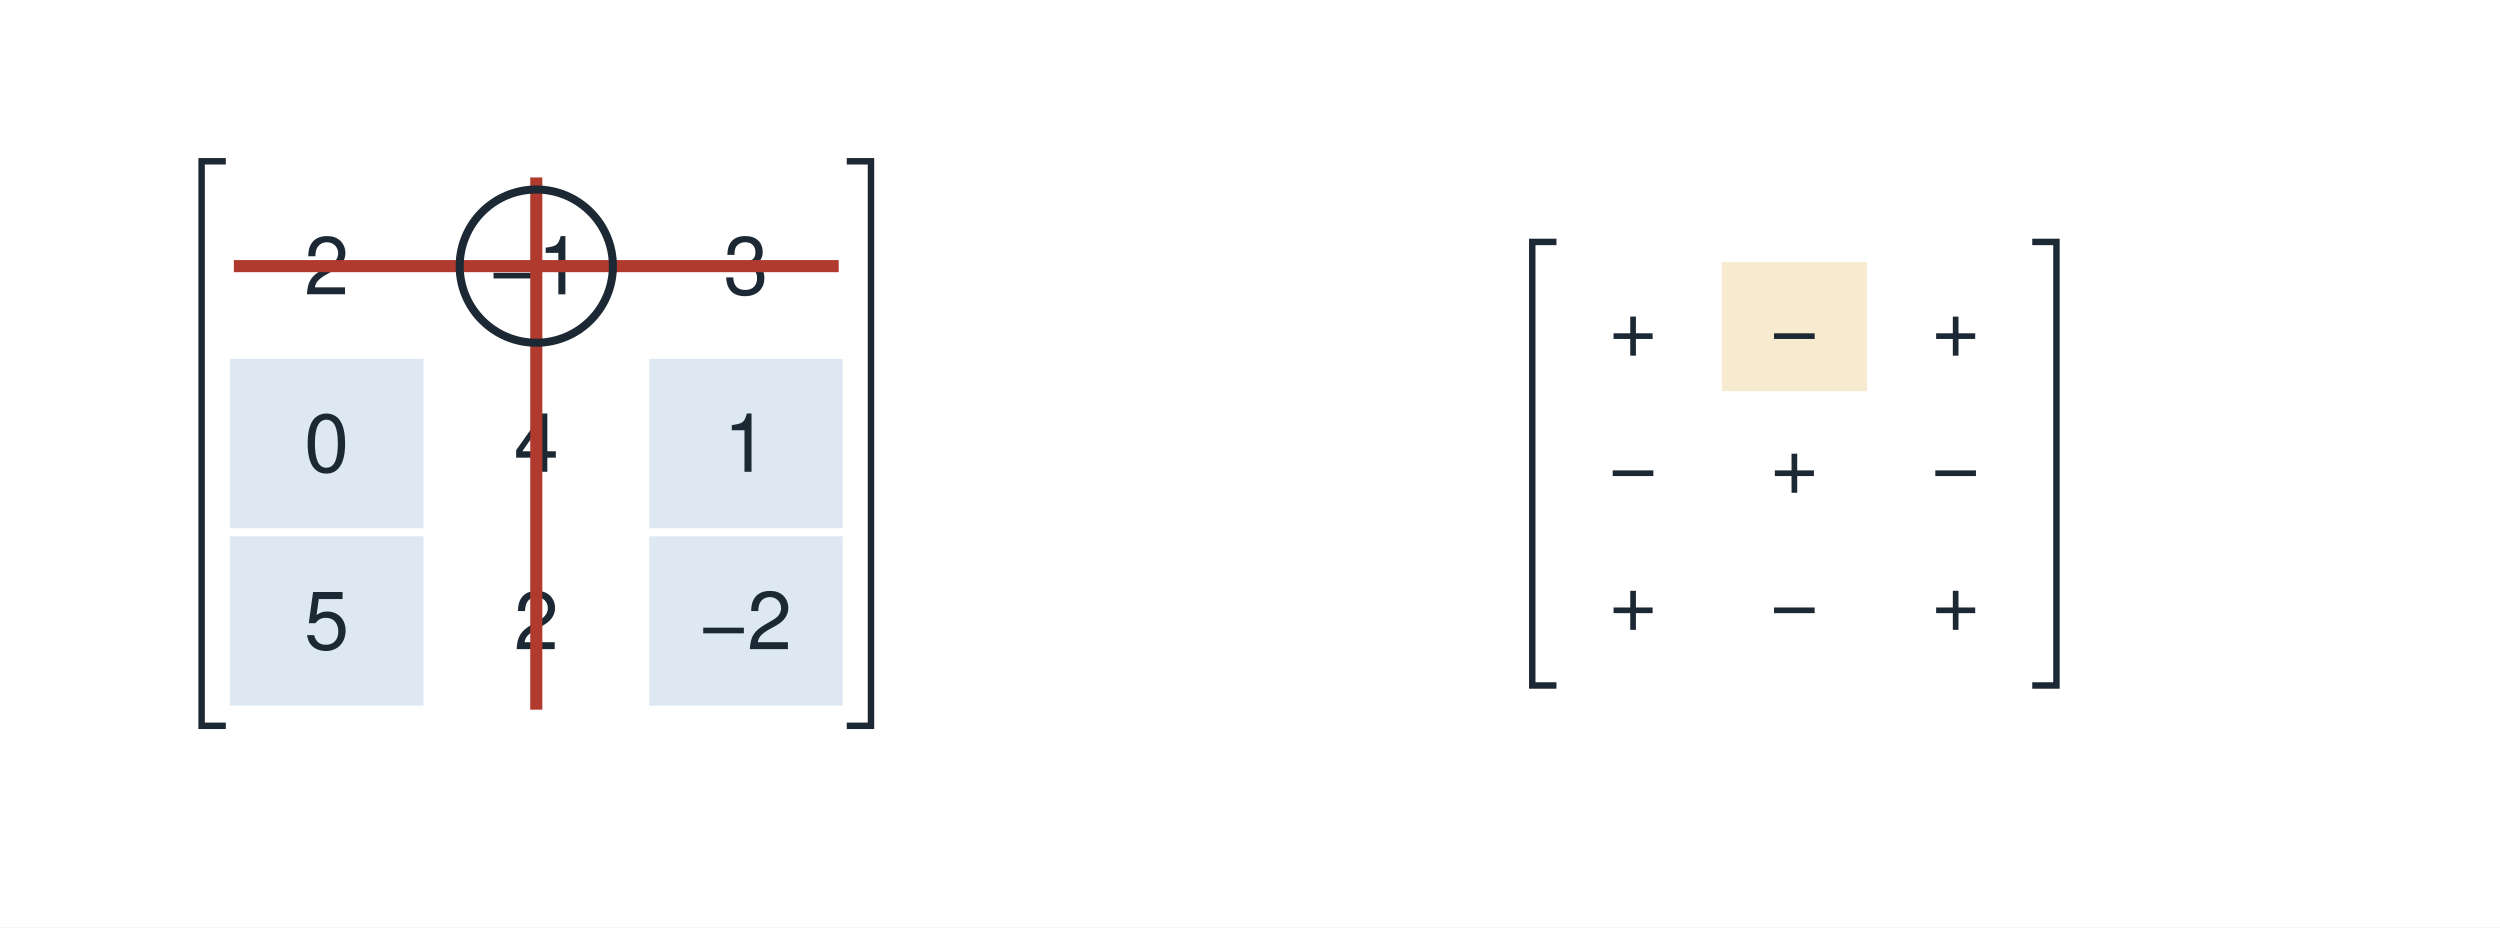
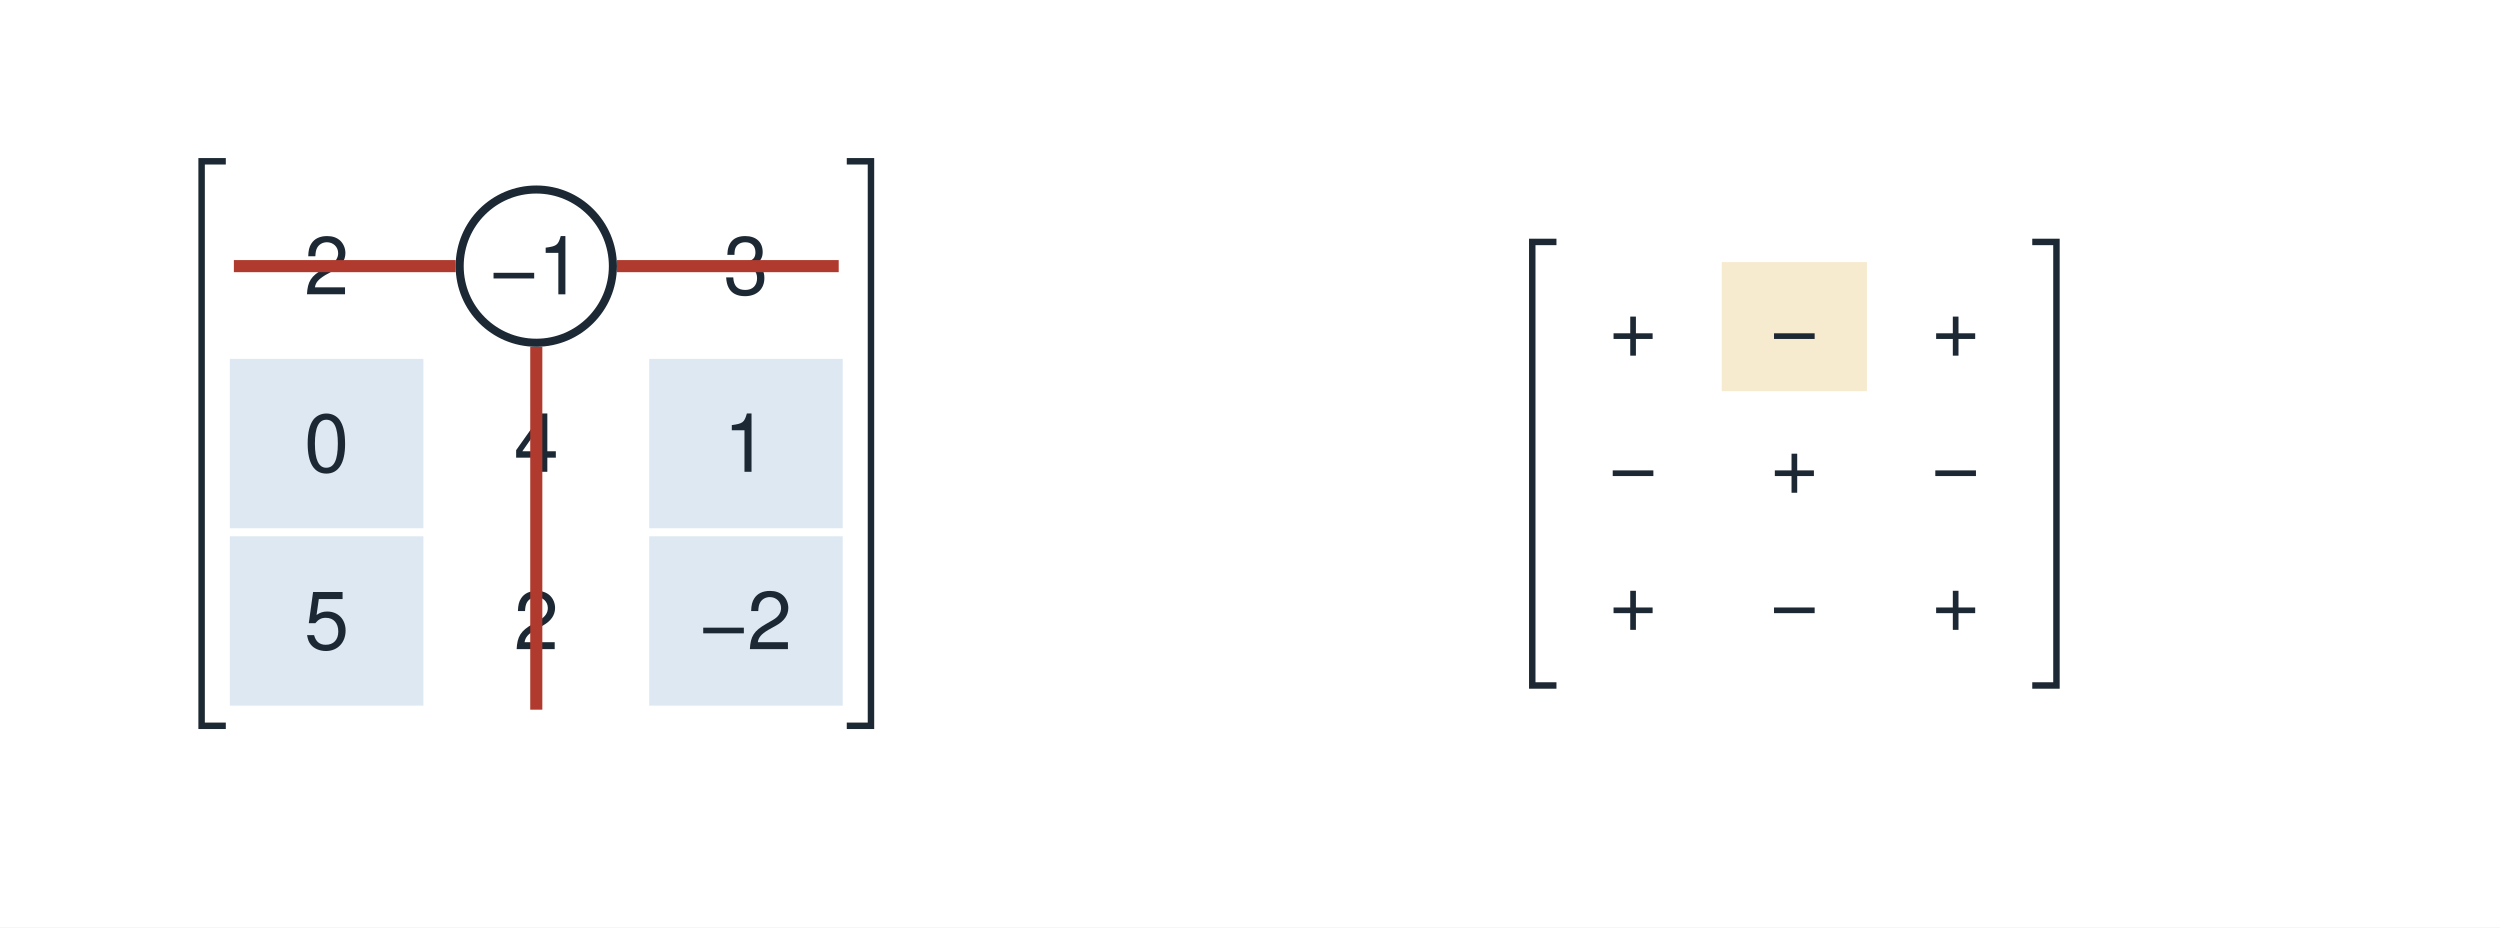
<svg xmlns="http://www.w3.org/2000/svg" viewBox="0 0 620 230" width="620" height="230" role="img">
  <defs>
    <marker id="ar" viewBox="0 0 10 10" refX="9" refY="5" markerUnits="userSpaceOnUse" markerWidth="13" markerHeight="13" orient="auto-start-reverse">
      <path d="M0,0 L10,5 L0,10 z" fill="#1c2833" />
    </marker>
  </defs>
  <rect x="0" y="0" width="620" height="230" fill="#ffffff" />
  <rect x="57.0" y="89.0" width="48.0" height="42.0" rx="0" fill="#dde8f3" stroke="none" stroke-width="0" />
  <rect x="161.0" y="89.0" width="48.0" height="42.0" rx="0" fill="#dde8f3" stroke="none" stroke-width="0" />
  <rect x="57.0" y="133.0" width="48.0" height="42.0" rx="0" fill="#dde8f3" stroke="none" stroke-width="0" />
  <rect x="161.0" y="133.0" width="48.0" height="42.0" rx="0" fill="#dde8f3" stroke="none" stroke-width="0" />
  <path d="M56,40 L50,40 L50,180 L56,180" fill="none" stroke="#1c2833" stroke-width="1.6" />
  <path d="M210,40 L216,40 L216,180 L210,180" fill="none" stroke="#1c2833" stroke-width="1.6" />
  <text x="81.0" y="73.0" font-size="20" text-anchor="middle" font-weight="normal" fill="#1c2833" font-family="Helvetica, Arial, sans-serif">2</text>
  <text x="133.0" y="73.0" font-size="20" text-anchor="middle" font-weight="normal" fill="#1c2833" font-family="Helvetica, Arial, sans-serif">−1</text>
  <text x="185.0" y="73.0" font-size="20" text-anchor="middle" font-weight="normal" fill="#1c2833" font-family="Helvetica, Arial, sans-serif">3</text>
  <text x="81.0" y="117.0" font-size="20" text-anchor="middle" font-weight="normal" fill="#1c2833" font-family="Helvetica, Arial, sans-serif">0</text>
  <text x="133.0" y="117.0" font-size="20" text-anchor="middle" font-weight="normal" fill="#1c2833" font-family="Helvetica, Arial, sans-serif">4</text>
  <text x="185.0" y="117.0" font-size="20" text-anchor="middle" font-weight="normal" fill="#1c2833" font-family="Helvetica, Arial, sans-serif">1</text>
  <text x="81.0" y="161.0" font-size="20" text-anchor="middle" font-weight="normal" fill="#1c2833" font-family="Helvetica, Arial, sans-serif">5</text>
  <text x="133.0" y="161.0" font-size="20" text-anchor="middle" font-weight="normal" fill="#1c2833" font-family="Helvetica, Arial, sans-serif">2</text>
  <text x="185.0" y="161.0" font-size="20" text-anchor="middle" font-weight="normal" fill="#1c2833" font-family="Helvetica, Arial, sans-serif">−2</text>
-   <line x1="58.0" y1="66.0" x2="208.0" y2="66.0" stroke="#b03a2e" stroke-width="3" />
-   <line x1="133.0" y1="44.0" x2="133.0" y2="176.0" stroke="#b03a2e" stroke-width="3" />
+   <line x1="58.0" y1="66.0" x2="113.0" y2="66.0" stroke="#b03a2e" stroke-width="3" />
+   <line x1="153.0" y1="66.0" x2="208.0" y2="66.0" stroke="#b03a2e" stroke-width="3" />
+   <line x1="133.0" y1="86.0" x2="133.0" y2="176.0" stroke="#b03a2e" stroke-width="3" />
  <circle cx="133.0" cy="66.0" r="19" fill="none" stroke="#1c2833" stroke-width="2" />
  <rect x="427.0" y="65.0" width="36.0" height="32.0" rx="0" fill="#f7ebcf" stroke="none" stroke-width="0" />
  <path d="M386,60 L380,60 L380,170 L386,170" fill="none" stroke="#1c2833" stroke-width="1.6" />
  <path d="M504,60 L510,60 L510,170 L504,170" fill="none" stroke="#1c2833" stroke-width="1.6" />
  <text x="405.0" y="88.0" font-size="20" text-anchor="middle" font-weight="normal" fill="#1c2833" font-family="Helvetica, Arial, sans-serif">+</text>
  <text x="445.0" y="88.0" font-size="20" text-anchor="middle" font-weight="normal" fill="#1c2833" font-family="Helvetica, Arial, sans-serif">−</text>
  <text x="485.0" y="88.0" font-size="20" text-anchor="middle" font-weight="normal" fill="#1c2833" font-family="Helvetica, Arial, sans-serif">+</text>
  <text x="405.0" y="122.0" font-size="20" text-anchor="middle" font-weight="normal" fill="#1c2833" font-family="Helvetica, Arial, sans-serif">−</text>
  <text x="445.0" y="122.0" font-size="20" text-anchor="middle" font-weight="normal" fill="#1c2833" font-family="Helvetica, Arial, sans-serif">+</text>
  <text x="485.0" y="122.0" font-size="20" text-anchor="middle" font-weight="normal" fill="#1c2833" font-family="Helvetica, Arial, sans-serif">−</text>
  <text x="405.0" y="156.0" font-size="20" text-anchor="middle" font-weight="normal" fill="#1c2833" font-family="Helvetica, Arial, sans-serif">+</text>
  <text x="445.0" y="156.0" font-size="20" text-anchor="middle" font-weight="normal" fill="#1c2833" font-family="Helvetica, Arial, sans-serif">−</text>
  <text x="485.0" y="156.0" font-size="20" text-anchor="middle" font-weight="normal" fill="#1c2833" font-family="Helvetica, Arial, sans-serif">+</text>
</svg>
